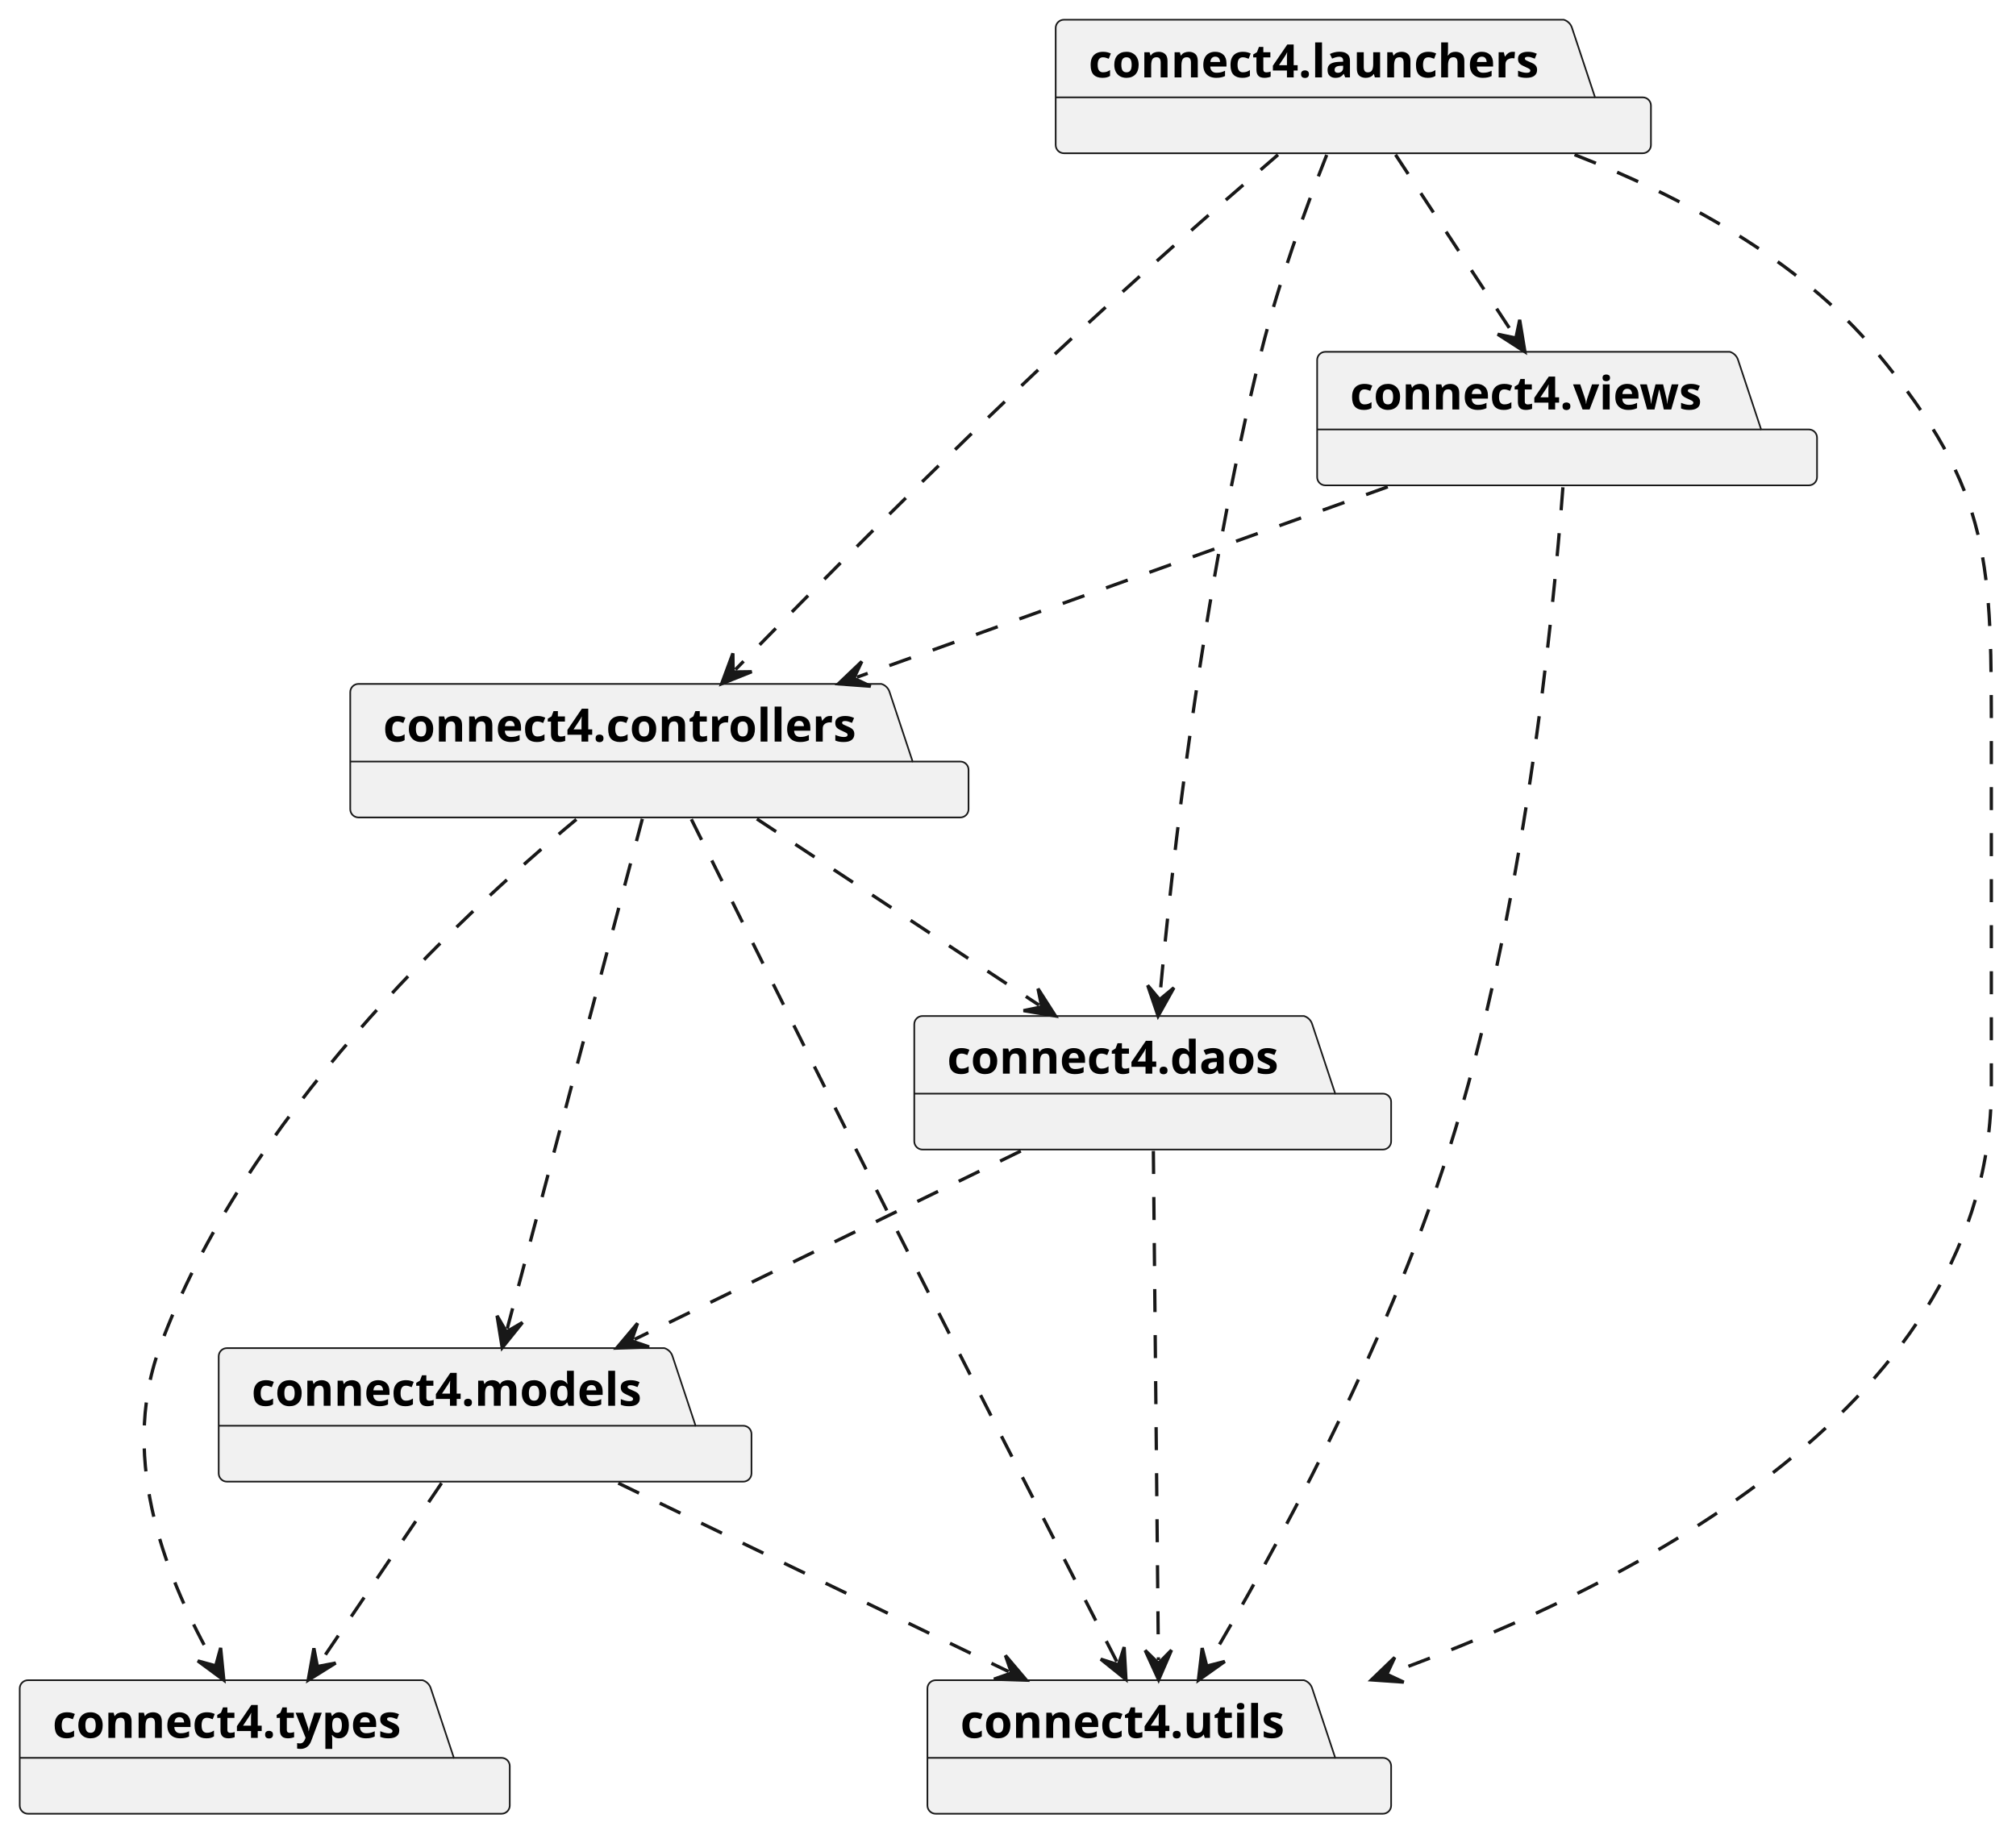
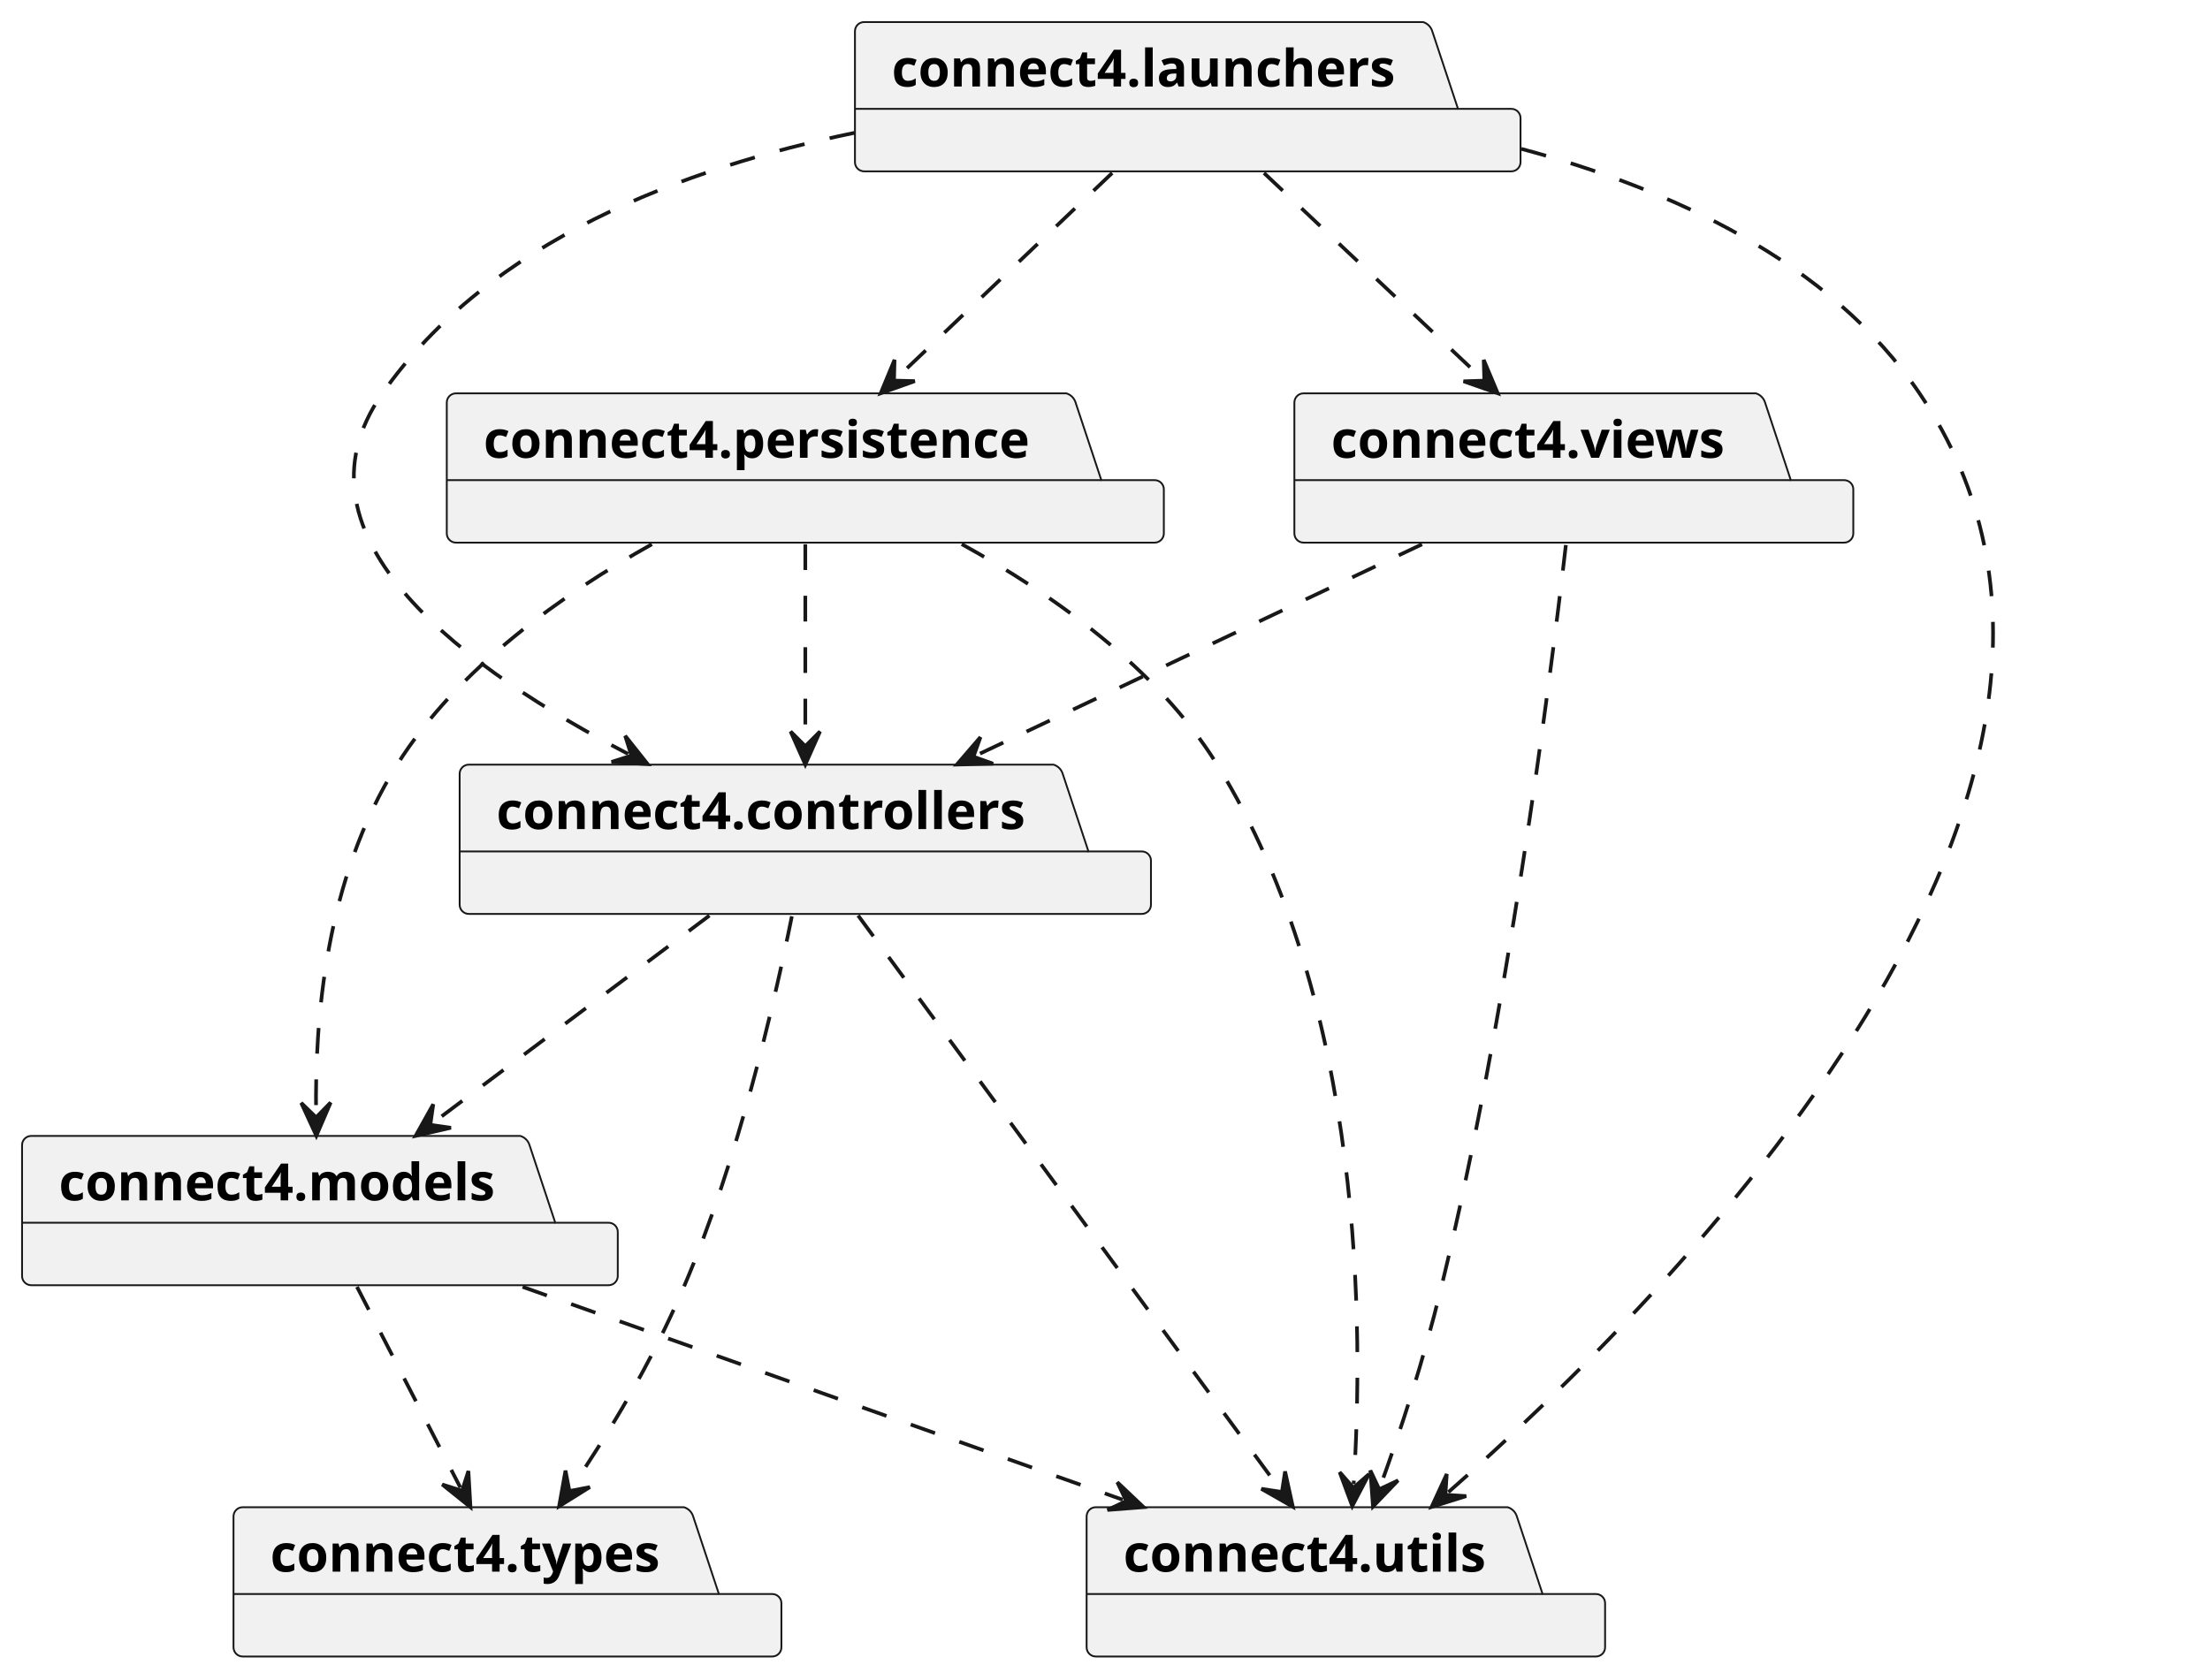
- <svg xmlns="http://www.w3.org/2000/svg" contentStyleType="text/css" height="558px" preserveAspectRatio="none" style="width:613px;height:558px;background:#FFFFFF;" version="1.1" viewBox="0 0 613 558" width="613px" zoomAndPan="magnify">
+ <svg xmlns="http://www.w3.org/2000/svg" contentStyleType="text/css" height="457px" preserveAspectRatio="none" style="width:601px;height:457px;background:#FFFFFF;" version="1.1" viewBox="0 0 601 457" width="601px" zoomAndPan="magnify">
  <defs />
  <g>
    <g id="elem_connect4.launchers">
-       <path d="M323.5,6 L475.5,6 A3.75,3.75 0 0 1 478,8.5 L485,29.609 L499.5,29.609 A2.5,2.5 0 0 1 502,32.109 L502,44.109 A2.5,2.5 0 0 1 499.5,46.609 L323.5,46.609 A2.5,2.5 0 0 1 321,44.109 L321,8.5 A2.5,2.5 0 0 1 323.5,6 " fill="#F1F1F1" style="stroke:#181818;stroke-width:0.5;" />
-       <line style="stroke:#181818;stroke-width:0.5;" x1="321" x2="485" y1="29.609" y2="29.609" />
-       <text fill="#000000" font-family="sans-serif" font-size="14" font-weight="bold" lengthAdjust="spacing" textLength="139" x="331" y="23.533">connect4.launchers</text>
+       <path d="M235,6 L387,6 A3.75,3.75 0 0 1 389.5,8.5 L396.5,29.609 L411,29.609 A2.5,2.5 0 0 1 413.5,32.109 L413.5,44.109 A2.5,2.5 0 0 1 411,46.609 L235,46.609 A2.5,2.5 0 0 1 232.5,44.109 L232.5,8.5 A2.5,2.5 0 0 1 235,6 " fill="#F1F1F1" style="stroke:#181818;stroke-width:0.5;" />
+       <line style="stroke:#181818;stroke-width:0.5;" x1="232.5" x2="396.5" y1="29.609" y2="29.609" />
+       <text fill="#000000" font-family="sans-serif" font-size="14" font-weight="bold" lengthAdjust="spacing" textLength="139" x="242.5" y="23.533">connect4.launchers</text>
    </g>
    <g id="elem_connect4.models">
-       <path d="M69,410 L202,410 A3.75,3.75 0 0 1 204.5,412.5 L211.5,433.609 L226,433.609 A2.5,2.5 0 0 1 228.5,436.109 L228.5,448.109 A2.5,2.5 0 0 1 226,450.609 L69,450.609 A2.5,2.5 0 0 1 66.5,448.109 L66.5,412.5 A2.5,2.5 0 0 1 69,410 " fill="#F1F1F1" style="stroke:#181818;stroke-width:0.5;" />
-       <line style="stroke:#181818;stroke-width:0.5;" x1="66.5" x2="211.5" y1="433.609" y2="433.609" />
-       <text fill="#000000" font-family="sans-serif" font-size="14" font-weight="bold" lengthAdjust="spacing" textLength="120" x="76.5" y="427.533">connect4.models</text>
+       <path d="M8.5,309 L141.5,309 A3.75,3.75 0 0 1 144,311.5 L151,332.609 L165.5,332.609 A2.5,2.5 0 0 1 168,335.109 L168,347.109 A2.5,2.5 0 0 1 165.5,349.609 L8.5,349.609 A2.5,2.5 0 0 1 6,347.109 L6,311.5 A2.5,2.5 0 0 1 8.5,309 " fill="#F1F1F1" style="stroke:#181818;stroke-width:0.5;" />
+       <line style="stroke:#181818;stroke-width:0.5;" x1="6" x2="151" y1="332.609" y2="332.609" />
+       <text fill="#000000" font-family="sans-serif" font-size="14" font-weight="bold" lengthAdjust="spacing" textLength="120" x="16" y="326.533">connect4.models</text>
    </g>
    <g id="elem_connect4.types">
-       <path d="M8.5,511 L128.5,511 A3.75,3.75 0 0 1 131,513.5 L138,534.609 L152.5,534.609 A2.5,2.5 0 0 1 155,537.109 L155,549.109 A2.5,2.5 0 0 1 152.5,551.609 L8.5,551.609 A2.5,2.5 0 0 1 6,549.109 L6,513.5 A2.5,2.5 0 0 1 8.5,511 " fill="#F1F1F1" style="stroke:#181818;stroke-width:0.5;" />
-       <line style="stroke:#181818;stroke-width:0.5;" x1="6" x2="138" y1="534.609" y2="534.609" />
-       <text fill="#000000" font-family="sans-serif" font-size="14" font-weight="bold" lengthAdjust="spacing" textLength="107" x="16" y="528.533">connect4.types</text>
+       <path d="M66,410 L186,410 A3.75,3.75 0 0 1 188.5,412.5 L195.5,433.609 L210,433.609 A2.5,2.5 0 0 1 212.5,436.109 L212.5,448.109 A2.5,2.5 0 0 1 210,450.609 L66,450.609 A2.5,2.5 0 0 1 63.5,448.109 L63.5,412.5 A2.5,2.5 0 0 1 66,410 " fill="#F1F1F1" style="stroke:#181818;stroke-width:0.5;" />
+       <line style="stroke:#181818;stroke-width:0.5;" x1="63.5" x2="195.5" y1="433.609" y2="433.609" />
+       <text fill="#000000" font-family="sans-serif" font-size="14" font-weight="bold" lengthAdjust="spacing" textLength="107" x="73.5" y="427.533">connect4.types</text>
    </g>
    <g id="elem_connect4.views">
-       <path d="M403,107 L526,107 A3.75,3.75 0 0 1 528.5,109.5 L535.5,130.609 L550,130.609 A2.5,2.5 0 0 1 552.5,133.109 L552.5,145.109 A2.5,2.5 0 0 1 550,147.609 L403,147.609 A2.5,2.5 0 0 1 400.5,145.109 L400.5,109.5 A2.5,2.5 0 0 1 403,107 " fill="#F1F1F1" style="stroke:#181818;stroke-width:0.5;" />
-       <line style="stroke:#181818;stroke-width:0.5;" x1="400.5" x2="535.5" y1="130.609" y2="130.609" />
-       <text fill="#000000" font-family="sans-serif" font-size="14" font-weight="bold" lengthAdjust="spacing" textLength="110" x="410.5" y="124.533">connect4.views</text>
+       <path d="M354.5,107 L477.5,107 A3.75,3.75 0 0 1 480,109.5 L487,130.609 L501.5,130.609 A2.5,2.5 0 0 1 504,133.109 L504,145.109 A2.5,2.5 0 0 1 501.5,147.609 L354.5,147.609 A2.5,2.5 0 0 1 352,145.109 L352,109.5 A2.5,2.5 0 0 1 354.5,107 " fill="#F1F1F1" style="stroke:#181818;stroke-width:0.5;" />
+       <line style="stroke:#181818;stroke-width:0.5;" x1="352" x2="487" y1="130.609" y2="130.609" />
+       <text fill="#000000" font-family="sans-serif" font-size="14" font-weight="bold" lengthAdjust="spacing" textLength="110" x="362" y="124.533">connect4.views</text>
    </g>
    <g id="elem_connect4.controllers">
-       <path d="M109,208 L268,208 A3.75,3.75 0 0 1 270.5,210.5 L277.5,231.609 L292,231.609 A2.5,2.5 0 0 1 294.5,234.109 L294.5,246.109 A2.5,2.5 0 0 1 292,248.609 L109,248.609 A2.5,2.5 0 0 1 106.5,246.109 L106.5,210.5 A2.5,2.5 0 0 1 109,208 " fill="#F1F1F1" style="stroke:#181818;stroke-width:0.5;" />
-       <line style="stroke:#181818;stroke-width:0.5;" x1="106.5" x2="277.5" y1="231.609" y2="231.609" />
-       <text fill="#000000" font-family="sans-serif" font-size="14" font-weight="bold" lengthAdjust="spacing" textLength="146" x="116.5" y="225.533">connect4.controllers</text>
+       <path d="M127.5,208 L286.5,208 A3.75,3.75 0 0 1 289,210.5 L296,231.609 L310.5,231.609 A2.5,2.5 0 0 1 313,234.109 L313,246.109 A2.5,2.5 0 0 1 310.5,248.609 L127.5,248.609 A2.5,2.5 0 0 1 125,246.109 L125,210.5 A2.5,2.5 0 0 1 127.5,208 " fill="#F1F1F1" style="stroke:#181818;stroke-width:0.5;" />
+       <line style="stroke:#181818;stroke-width:0.5;" x1="125" x2="296" y1="231.609" y2="231.609" />
+       <text fill="#000000" font-family="sans-serif" font-size="14" font-weight="bold" lengthAdjust="spacing" textLength="146" x="135" y="225.533">connect4.controllers</text>
    </g>
    <g id="elem_connect4.utils">
-       <path d="M284.5,511 L396.5,511 A3.75,3.75 0 0 1 399,513.5 L406,534.609 L420.5,534.609 A2.5,2.5 0 0 1 423,537.109 L423,549.109 A2.5,2.5 0 0 1 420.5,551.609 L284.5,551.609 A2.5,2.5 0 0 1 282,549.109 L282,513.5 A2.5,2.5 0 0 1 284.5,511 " fill="#F1F1F1" style="stroke:#181818;stroke-width:0.5;" />
-       <line style="stroke:#181818;stroke-width:0.5;" x1="282" x2="406" y1="534.609" y2="534.609" />
-       <text fill="#000000" font-family="sans-serif" font-size="14" font-weight="bold" lengthAdjust="spacing" textLength="99" x="292" y="528.533">connect4.utils</text>
+       <path d="M298,410 L410,410 A3.75,3.75 0 0 1 412.5,412.5 L419.5,433.609 L434,433.609 A2.5,2.5 0 0 1 436.5,436.109 L436.5,448.109 A2.5,2.5 0 0 1 434,450.609 L298,450.609 A2.5,2.5 0 0 1 295.5,448.109 L295.5,412.5 A2.5,2.5 0 0 1 298,410 " fill="#F1F1F1" style="stroke:#181818;stroke-width:0.5;" />
+       <line style="stroke:#181818;stroke-width:0.5;" x1="295.5" x2="419.5" y1="433.609" y2="433.609" />
+       <text fill="#000000" font-family="sans-serif" font-size="14" font-weight="bold" lengthAdjust="spacing" textLength="99" x="305.5" y="427.533">connect4.utils</text>
    </g>
-     <g id="elem_connect4.daos">
-       <path d="M280.5,309 L396.5,309 A3.75,3.75 0 0 1 399,311.5 L406,332.609 L420.5,332.609 A2.5,2.5 0 0 1 423,335.109 L423,347.109 A2.5,2.5 0 0 1 420.5,349.609 L280.5,349.609 A2.5,2.5 0 0 1 278,347.109 L278,311.5 A2.5,2.5 0 0 1 280.5,309 " fill="#F1F1F1" style="stroke:#181818;stroke-width:0.5;" />
-       <line style="stroke:#181818;stroke-width:0.5;" x1="278" x2="406" y1="332.609" y2="332.609" />
-       <text fill="#000000" font-family="sans-serif" font-size="14" font-weight="bold" lengthAdjust="spacing" textLength="103" x="288" y="326.533">connect4.daos</text>
+     <g id="elem_connect4.persistence">
+       <path d="M124,107 L290,107 A3.75,3.75 0 0 1 292.5,109.5 L299.5,130.609 L314,130.609 A2.5,2.5 0 0 1 316.5,133.109 L316.5,145.109 A2.5,2.5 0 0 1 314,147.609 L124,147.609 A2.5,2.5 0 0 1 121.5,145.109 L121.5,109.5 A2.5,2.5 0 0 1 124,107 " fill="#F1F1F1" style="stroke:#181818;stroke-width:0.5;" />
+       <line style="stroke:#181818;stroke-width:0.5;" x1="121.5" x2="299.5" y1="130.609" y2="130.609" />
+       <text fill="#000000" font-family="sans-serif" font-size="14" font-weight="bold" lengthAdjust="spacing" textLength="153" x="131.5" y="124.533">connect4.persistence</text>
    </g>
    <g id="link_connect4.launchers_connect4.views">
-       <path d="M424.34,47.06 C435.74,64.42 449.008,84.624 460.388,101.964 " fill="none" id="connect4.launchers-to-connect4.views" style="stroke:#181818;stroke-width:1.0;stroke-dasharray:7.0,7.0;" />
-       <polygon fill="#181818" points="463.68,106.98,462.086,97.261,460.937,102.8,455.398,101.65,463.68,106.98" style="stroke:#181818;stroke-width:1.0;" />
+       <path d="M343.74,47.06 C362.15,64.42 384.533,85.525 402.933,102.865 " fill="none" id="connect4.launchers-to-connect4.views" style="stroke:#181818;stroke-width:1.0;stroke-dasharray:7.0,7.0;" />
+       <polygon fill="#181818" points="407.3,106.98,403.493,97.897,403.661,103.551,398.007,103.719,407.3,106.98" style="stroke:#181818;stroke-width:1.0;" />
    </g>
    <g id="link_connect4.launchers_connect4.controllers">
-       <path d="M388.6,47.06 C370.21,62.93 343.85,86.03 321.5,107 C284.52,141.68 247.148,179.503 223.618,203.643 " fill="none" id="connect4.launchers-to-connect4.controllers" style="stroke:#181818;stroke-width:1.0;stroke-dasharray:7.0,7.0;" />
-       <polygon fill="#181818" points="219.43,207.94,228.576,204.287,222.92,204.359,222.848,198.703,219.43,207.94" style="stroke:#181818;stroke-width:1.0;" />
+       <path d="M232.45,36.12 C185.91,45.67 133.02,65.6 104,107 C76.45,146.31 127.663,182.531 170.823,205.091 " fill="none" id="connect4.launchers-to-connect4.controllers" style="stroke:#181818;stroke-width:1.0;stroke-dasharray:7.0,7.0;" />
+       <polygon fill="#181818" points="176.14,207.87,170.017,200.156,171.709,205.554,166.311,207.246,176.14,207.87" style="stroke:#181818;stroke-width:1.0;" />
    </g>
    <g id="link_connect4.launchers_connect4.utils">
-       <path d="M478.77,47.04 C510.67,59.47 546.88,78.67 570.5,107 C606.21,149.84 605.5,171.73 605.5,227.5 C605.5,227.5 605.5,227.5 605.5,330.5 C605.5,426.52 497.589,481.6 422.639,508.85 " fill="none" id="connect4.launchers-to-connect4.utils" style="stroke:#181818;stroke-width:1.0;stroke-dasharray:7.0,7.0;" />
-       <polygon fill="#181818" points="417,510.9,426.825,511.584,421.699,509.192,424.091,504.065,417,510.9" style="stroke:#181818;stroke-width:1.0;" />
+       <path d="M413.7,40.49 C453.92,51.26 497.59,70.96 522,107 C594.03,213.34 452.854,353.996 393.824,405.956 " fill="none" id="connect4.launchers-to-connect4.utils" style="stroke:#181818;stroke-width:1.0;stroke-dasharray:7.0,7.0;" />
+       <polygon fill="#181818" points="389.32,409.92,398.719,406.976,393.073,406.616,393.433,400.971,389.32,409.92" style="stroke:#181818;stroke-width:1.0;" />
    </g>
    <g id="link_connect4.views_connect4.controllers">
-       <path d="M421.97,148.06 C373.58,165.42 308.918,188.614 260.568,205.954 " fill="none" id="connect4.views-to-connect4.controllers" style="stroke:#181818;stroke-width:1.0;stroke-dasharray:7.0,7.0;" />
-       <polygon fill="#181818" points="254.92,207.98,264.742,208.707,259.627,206.292,262.041,201.177,254.92,207.98" style="stroke:#181818;stroke-width:1.0;" />
+       <path d="M386.71,148.06 C350.07,165.42 302.243,188.072 265.632,205.412 " fill="none" id="connect4.views-to-connect4.controllers" style="stroke:#181818;stroke-width:1.0;stroke-dasharray:7.0,7.0;" />
+       <polygon fill="#181818" points="260.21,207.98,270.056,207.743,264.729,205.84,266.632,200.512,260.21,207.98" style="stroke:#181818;stroke-width:1.0;" />
    </g>
    <g id="link_connect4.views_connect4.utils">
-       <path d="M475.23,148.2 C472.3,187.44 463.43,277.78 440.5,350 C420.93,411.64 386.579,473.558 367.449,505.838 " fill="none" id="connect4.views-to-connect4.utils" style="stroke:#181818;stroke-width:1.0;stroke-dasharray:7.0,7.0;" />
-       <polygon fill="#181818" points="364.39,511,372.42,505.297,366.939,506.699,365.537,501.218,364.39,511" style="stroke:#181818;stroke-width:1.0;" />
+       <path d="M425.83,148.26 C421.33,187.22 409.86,276.56 392,350 C386.95,370.74 381.166,388.236 375.416,404.176 " fill="none" id="connect4.views-to-connect4.utils" style="stroke:#181818;stroke-width:1.0;stroke-dasharray:7.0,7.0;" />
+       <polygon fill="#181818" points="373.38,409.82,380.197,402.711,375.077,405.117,372.671,399.997,373.38,409.82" style="stroke:#181818;stroke-width:1.0;" />
    </g>
    <g id="link_connect4.controllers_connect4.models">
-       <path d="M195.32,249.04 C185.19,287.28 164.387,365.78 154.237,404.08 " fill="none" id="connect4.controllers-to-connect4.models" style="stroke:#181818;stroke-width:1.0;stroke-dasharray:7.0,7.0;" />
-       <polygon fill="#181818" points="152.7,409.88,158.872,402.205,153.981,405.047,151.139,400.156,152.7,409.88" style="stroke:#181818;stroke-width:1.0;" />
+       <path d="M192.92,249.06 C169.78,266.42 140.951,288.041 117.821,305.381 " fill="none" id="connect4.controllers-to-connect4.models" style="stroke:#181818;stroke-width:1.0;stroke-dasharray:7.0,7.0;" />
+       <polygon fill="#181818" points="113.02,308.98,122.621,306.782,117.021,305.981,117.822,300.381,113.02,308.98" style="stroke:#181818;stroke-width:1.0;" />
    </g>
    <g id="link_connect4.controllers_connect4.types">
-       <path d="M175.25,249.21 C139.02,279.29 73.85,340.53 48.5,410 C35.81,444.77 51.385,481.634 65.095,505.754 " fill="none" id="connect4.controllers-to-connect4.types" style="stroke:#181818;stroke-width:1.0;stroke-dasharray:7.0,7.0;" />
-       <polygon fill="#181818" points="68.06,510.97,67.09,501.169,65.589,506.623,60.135,505.122,68.06,510.97" style="stroke:#181818;stroke-width:1.0;" />
+       <path d="M215.34,249.26 C210.43,273.6 200.62,315.91 186,350 C176.78,371.48 165.973,389.171 155.413,404.771 " fill="none" id="connect4.controllers-to-connect4.types" style="stroke:#181818;stroke-width:1.0;stroke-dasharray:7.0,7.0;" />
+       <polygon fill="#181818" points="152.05,409.74,160.407,404.529,154.853,405.599,153.783,400.045,152.05,409.74" style="stroke:#181818;stroke-width:1.0;" />
    </g>
    <g id="link_connect4.controllers_connect4.utils">
-       <path d="M210.21,249.15 C222.03,273.02 242.62,314.52 260.5,350 C290.01,408.58 322.61,472.272 339.63,505.432 " fill="none" id="connect4.controllers-to-connect4.utils" style="stroke:#181818;stroke-width:1.0;stroke-dasharray:7.0,7.0;" />
-       <polygon fill="#181818" points="342.37,510.77,341.819,500.937,340.087,506.322,334.702,504.59,342.37,510.77" style="stroke:#181818;stroke-width:1.0;" />
+       <path d="M233.36,249.04 C261.47,287.28 319.877,366.745 348.027,405.045 " fill="none" id="connect4.controllers-to-connect4.utils" style="stroke:#181818;stroke-width:1.0;stroke-dasharray:7.0,7.0;" />
+       <polygon fill="#181818" points="351.58,409.88,349.473,400.259,348.619,405.851,343.027,404.997,351.58,409.88" style="stroke:#181818;stroke-width:1.0;" />
+     </g>
+     <g id="link_connect4.persistence_connect4.controllers">
+       <path d="M219,148.06 C219,165.42 219,184.64 219,201.98 " fill="none" id="connect4.persistence-to-connect4.controllers" style="stroke:#181818;stroke-width:1.0;stroke-dasharray:7.0,7.0;" />
+       <polygon fill="#181818" points="219,207.98,223,198.98,219,202.98,215,198.98,219,207.98" style="stroke:#181818;stroke-width:1.0;" />
    </g>
    <g id="link_connect4.models_connect4.types">
-       <path d="M134.26,451.06 C122.52,468.42 108.814,488.672 97.074,506.012 " fill="none" id="connect4.models-to-connect4.types" style="stroke:#181818;stroke-width:1.0;stroke-dasharray:7.0,7.0;" />
-       <polygon fill="#181818" points="93.71,510.98,102.068,505.77,96.513,506.84,95.444,501.285,93.71,510.98" style="stroke:#181818;stroke-width:1.0;" />
+       <path d="M97.08,350.06 C106.02,367.42 116.263,387.306 125.193,404.646 " fill="none" id="connect4.models-to-connect4.types" style="stroke:#181818;stroke-width:1.0;stroke-dasharray:7.0,7.0;" />
+       <polygon fill="#181818" points="127.94,409.98,127.376,400.147,125.651,405.535,120.263,403.81,127.94,409.98" style="stroke:#181818;stroke-width:1.0;" />
    </g>
    <g id="link_connect4.models_connect4.utils">
-       <path d="M188,451.06 C223.94,468.42 270.767,491.031 306.677,508.371 " fill="none" id="connect4.models-to-connect4.utils" style="stroke:#181818;stroke-width:1.0;stroke-dasharray:7.0,7.0;" />
-       <polygon fill="#181818" points="312.08,510.98,305.715,503.464,307.577,508.806,302.236,510.668,312.08,510.98" style="stroke:#181818;stroke-width:1.0;" />
+       <path d="M142.12,350.06 C191.03,367.42 256.465,390.634 305.335,407.974 " fill="none" id="connect4.models-to-connect4.utils" style="stroke:#181818;stroke-width:1.0;stroke-dasharray:7.0,7.0;" />
+       <polygon fill="#181818" points="310.99,409.98,303.846,403.201,306.278,408.308,301.171,410.74,310.99,409.98" style="stroke:#181818;stroke-width:1.0;" />
    </g>
-     <g id="link_connect4.launchers_connect4.daos">
-       <path d="M403.41,47.11 C397.14,63.01 388.68,86.12 383.5,107 C365.29,180.39 356.247,264.145 352.687,303.025 " fill="none" id="connect4.launchers-to-connect4.daos" style="stroke:#181818;stroke-width:1.0;stroke-dasharray:7.0,7.0;" />
-       <polygon fill="#181818" points="352.14,309,356.944,300.402,352.596,304.021,348.977,299.673,352.14,309" style="stroke:#181818;stroke-width:1.0;" />
+     <g id="link_connect4.launchers_connect4.persistence">
+       <path d="M302.45,47.06 C284.22,64.42 262.066,85.504 243.846,102.844 " fill="none" id="connect4.launchers-to-connect4.persistence" style="stroke:#181818;stroke-width:1.0;stroke-dasharray:7.0,7.0;" />
+       <polygon fill="#181818" points="239.5,106.98,248.777,103.673,243.122,103.533,243.262,97.878,239.5,106.98" style="stroke:#181818;stroke-width:1.0;" />
    </g>
-     <g id="link_connect4.controllers_connect4.daos">
-       <path d="M230.14,249.06 C256.43,266.42 289.642,288.336 315.922,305.676 " fill="none" id="connect4.controllers-to-connect4.daos" style="stroke:#181818;stroke-width:1.0;stroke-dasharray:7.0,7.0;" />
-       <polygon fill="#181818" points="320.93,308.98,315.621,300.685,316.757,306.226,311.215,307.362,320.93,308.98" style="stroke:#181818;stroke-width:1.0;" />
+     <g id="link_connect4.persistence_connect4.models">
+       <path d="M177.27,148.05 C153.2,161.5 124.52,181.71 108,208 C88.34,239.29 85.634,277.711 85.954,302.961 " fill="none" id="connect4.persistence-to-connect4.models" style="stroke:#181818;stroke-width:1.0;stroke-dasharray:7.0,7.0;" />
+       <polygon fill="#181818" points="86.03,308.96,89.916,299.91,85.967,303.96,81.916,300.011,86.03,308.96" style="stroke:#181818;stroke-width:1.0;" />
    </g>
-     <g id="link_connect4.daos_connect4.models">
-       <path d="M310.39,350.06 C274.81,367.42 228.483,390.011 192.913,407.351 " fill="none" id="connect4.daos-to-connect4.models" style="stroke:#181818;stroke-width:1.0;stroke-dasharray:7.0,7.0;" />
-       <polygon fill="#181818" points="187.52,409.98,197.363,409.632,192.014,407.789,193.857,402.441,187.52,409.98" style="stroke:#181818;stroke-width:1.0;" />
-     </g>
-     <g id="link_connect4.daos_connect4.utils">
-       <path d="M350.7,350.04 C351.08,388.28 351.861,466.58 352.24,504.88 " fill="none" id="connect4.daos-to-connect4.utils" style="stroke:#181818;stroke-width:1.0;stroke-dasharray:7.0,7.0;" />
-       <polygon fill="#181818" points="352.3,510.88,356.211,501.841,352.25,505.88,348.211,501.92,352.3,510.88" style="stroke:#181818;stroke-width:1.0;" />
+     <g id="link_connect4.persistence_connect4.utils">
+       <path d="M261.54,148.02 C285.82,161.41 314.6,181.55 331,208 C371.32,273.01 370.743,362.732 368.123,403.712 " fill="none" id="connect4.persistence-to-connect4.utils" style="stroke:#181818;stroke-width:1.0;stroke-dasharray:7.0,7.0;" />
+       <polygon fill="#181818" points="367.74,409.7,372.306,400.974,368.059,404.71,364.322,400.463,367.74,409.7" style="stroke:#181818;stroke-width:1.0;" />
    </g>
  </g>
</svg>
